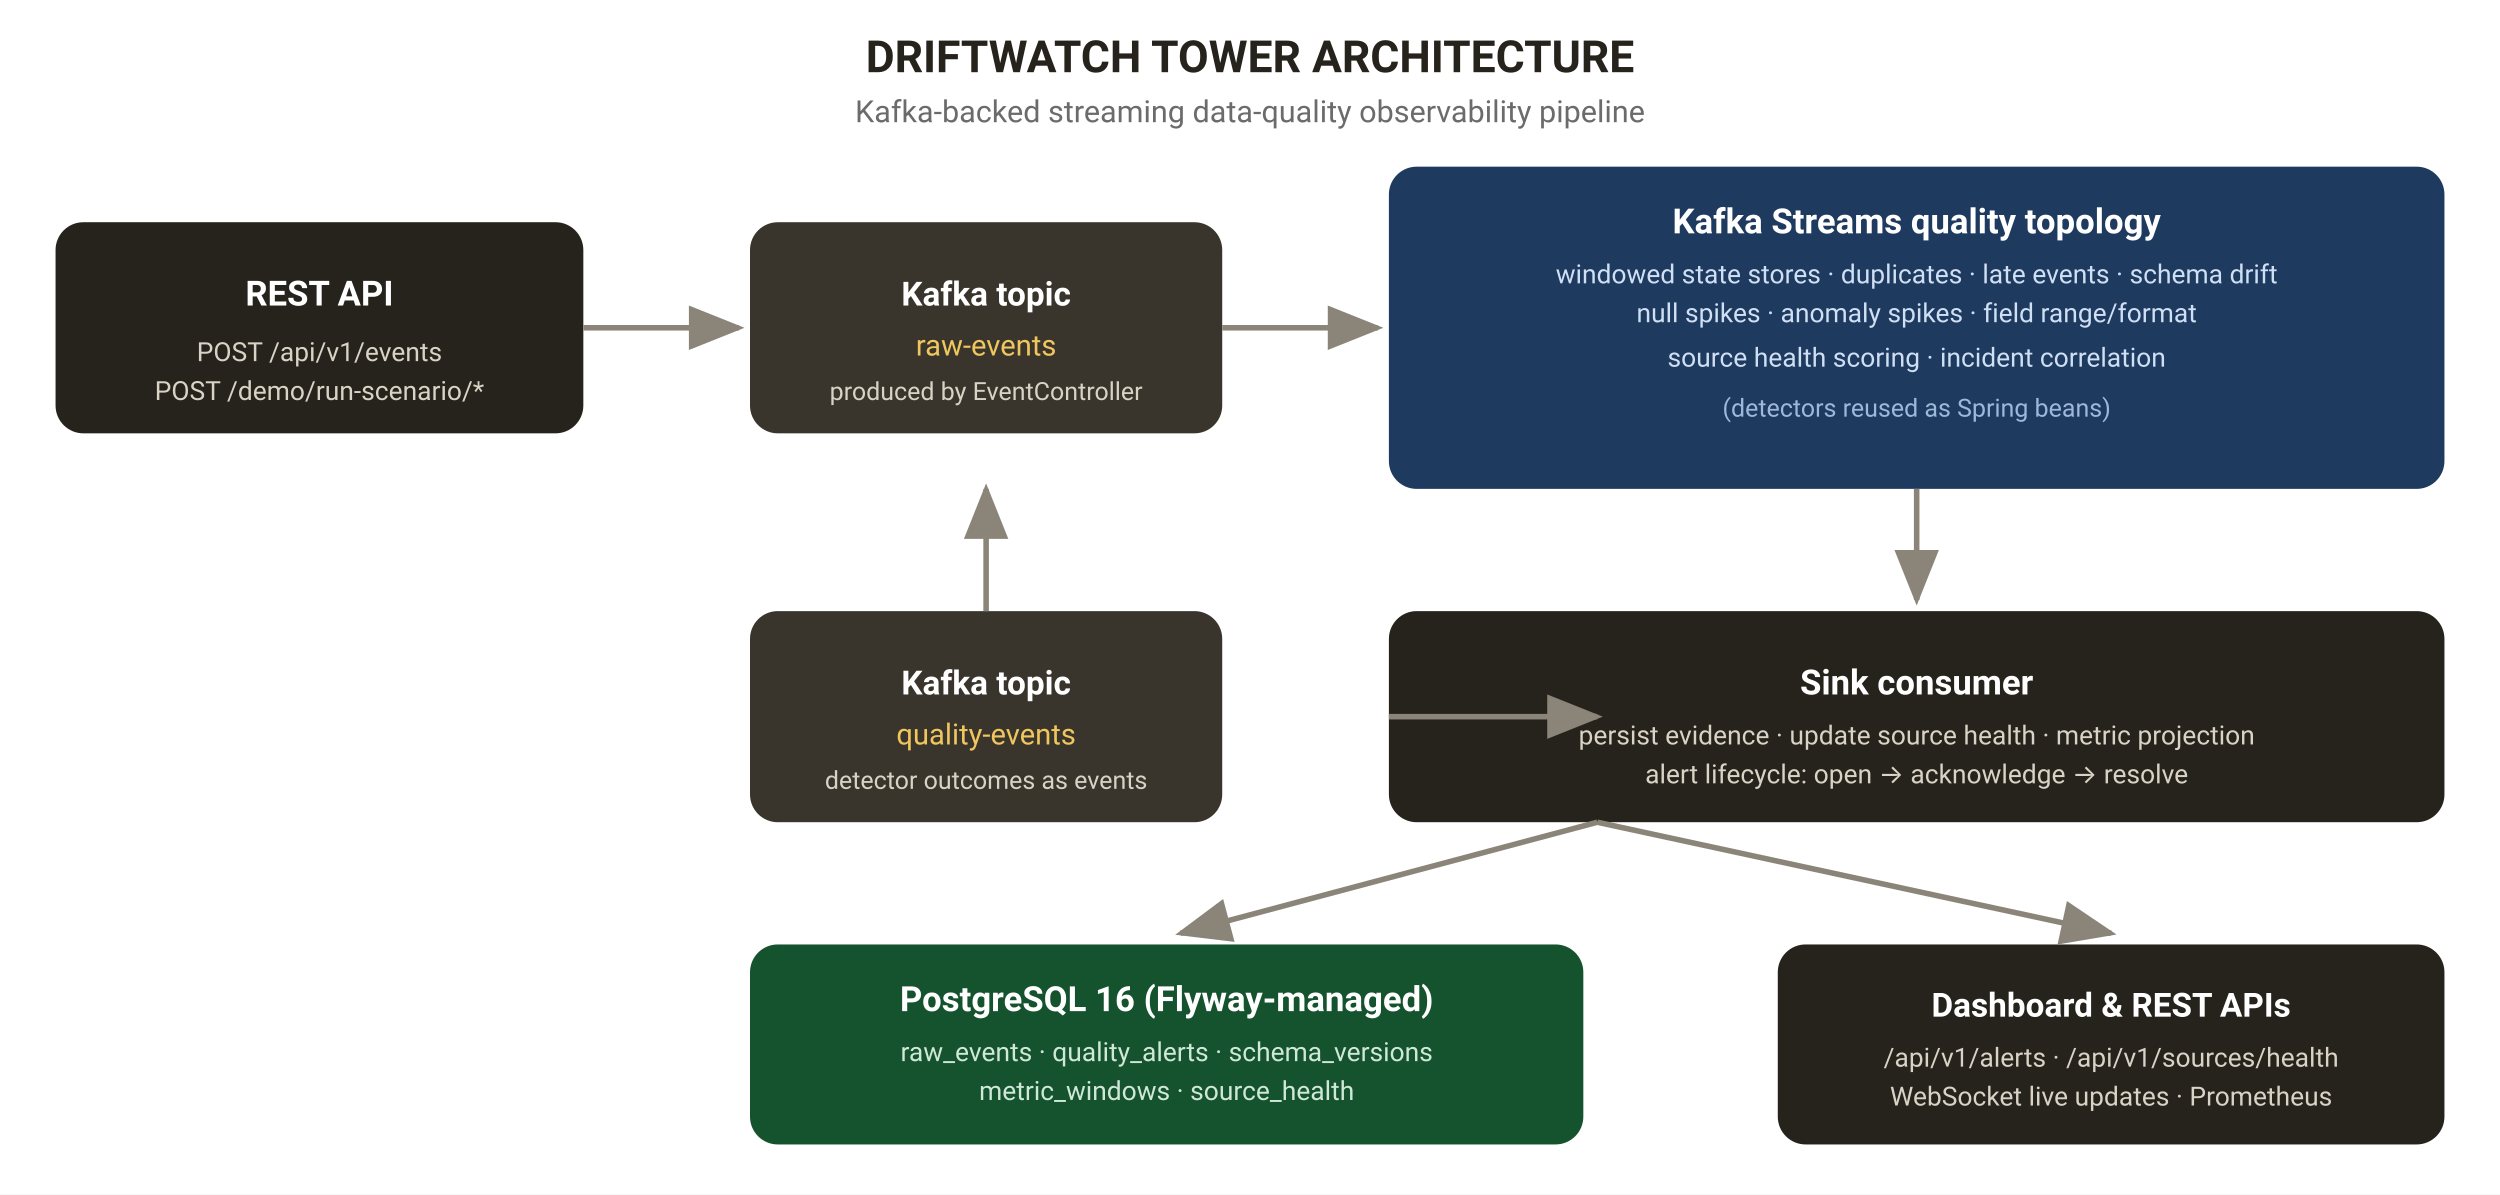
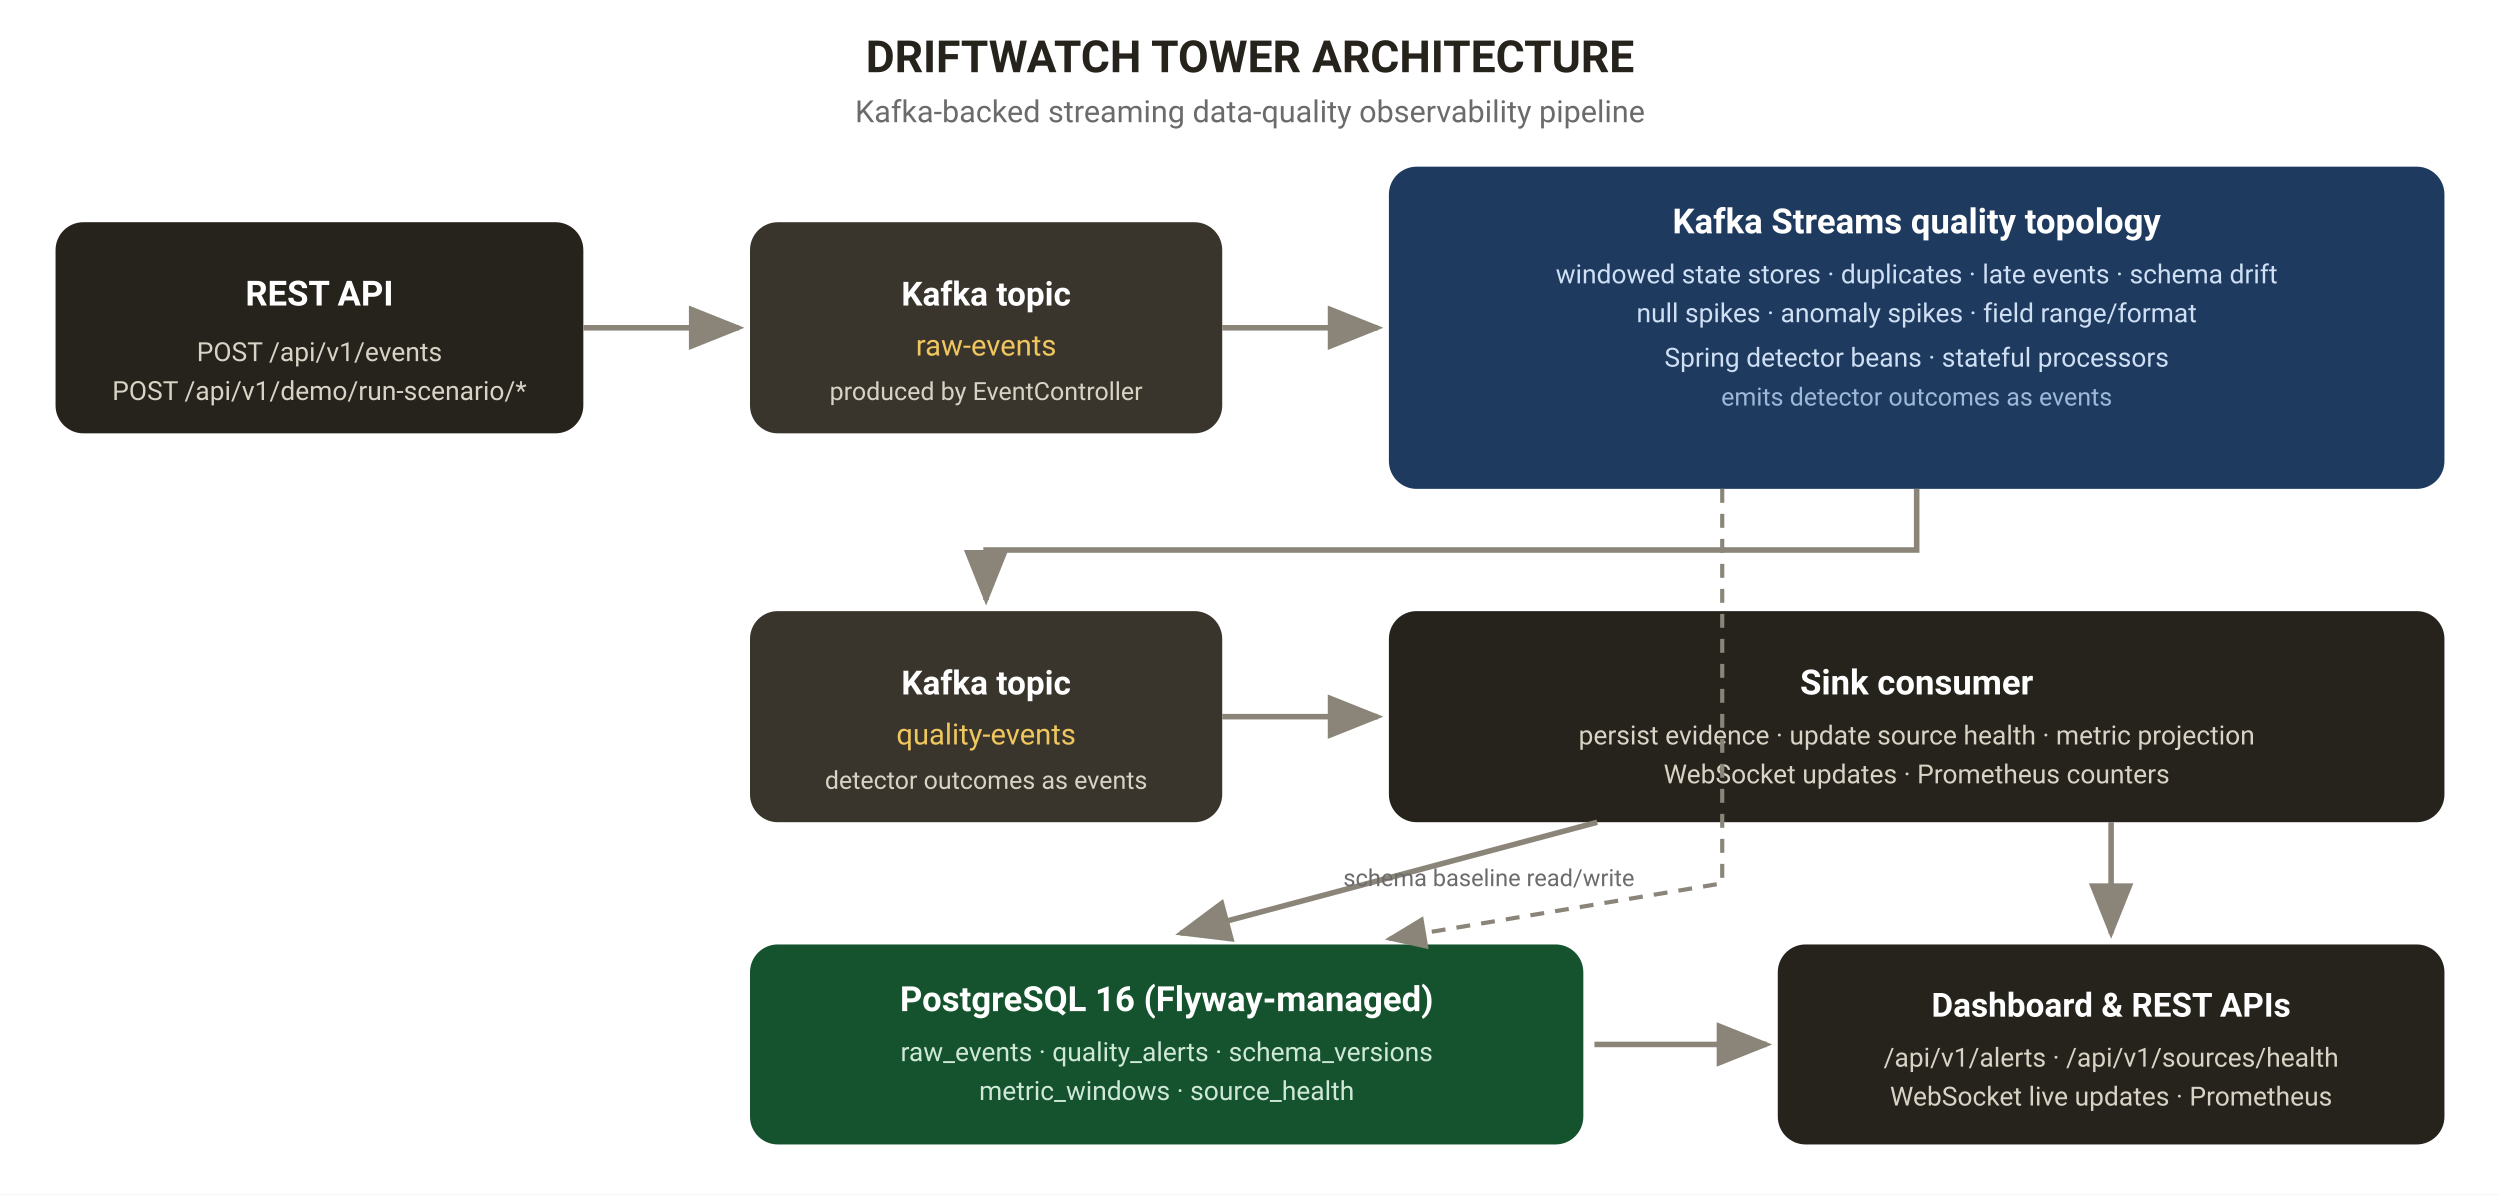
<svg xmlns="http://www.w3.org/2000/svg" viewBox="0 0 900 430" width="900" font-family="-apple-system, BlinkMacSystemFont, 'Segoe UI', Roboto, sans-serif">
  <rect width="900" height="430" fill="#ffffff" />
  <text x="450" y="26" text-anchor="middle" font-size="16" font-weight="700" fill="#26221C">DRIFTWATCH TOWER ARCHITECTURE</text>
  <text x="450" y="44" text-anchor="middle" font-size="11" fill="#6b6b6b">Kafka-backed streaming data-quality observability pipeline</text>
  <rect x="20" y="80" width="190" height="76" rx="10" fill="#26221C" />
  <text x="115" y="110" text-anchor="middle" font-size="12.5" font-weight="700" fill="#ffffff">REST API</text>
  <text x="115" y="130" text-anchor="middle" font-size="9.5" fill="#d8d3c5">POST /api/v1/events</text>
-   <text x="115" y="144" text-anchor="middle" font-size="9.5" fill="#d8d3c5">POST /demo/run-scenario/*</text>
+   <text x="115" y="144" text-anchor="middle" font-size="9.5" fill="#d8d3c5">POST /api/v1/demo/run-scenario/*</text>
  <rect x="270" y="80" width="170" height="76" rx="10" fill="#3a352c" />
  <text x="355" y="110" text-anchor="middle" font-size="12" font-weight="700" fill="#ffffff">Kafka topic</text>
  <text x="355" y="128" text-anchor="middle" font-size="10.5" fill="#f0c75e">raw-events</text>
  <text x="355" y="144" text-anchor="middle" font-size="9" fill="#d8d3c5">produced by EventController</text>
  <rect x="500" y="60" width="380" height="116" rx="10" fill="#1f3a5f" />
  <text x="690" y="84" text-anchor="middle" font-size="12.5" font-weight="700" fill="#ffffff">Kafka Streams quality topology</text>
  <text x="690" y="102" text-anchor="middle" font-size="9.5" fill="#cfe0f5">windowed state stores · duplicates · late events · schema drift</text>
  <text x="690" y="116" text-anchor="middle" font-size="9.5" fill="#cfe0f5">null spikes · anomaly spikes · field range/format</text>
-   <text x="690" y="132" text-anchor="middle" font-size="9.5" fill="#cfe0f5">source health scoring · incident correlation</text>
-   <text x="690" y="150" text-anchor="middle" font-size="9" fill="#9db8d9">(detectors reused as Spring beans)</text>
+   <text x="690" y="132" text-anchor="middle" font-size="9.5" fill="#cfe0f5">Spring detector beans · stateful processors</text>
+   <text x="690" y="146" text-anchor="middle" font-size="9" fill="#9db8d9">emits detector outcomes as events</text>
  <rect x="270" y="220" width="170" height="76" rx="10" fill="#3a352c" />
  <text x="355" y="250" text-anchor="middle" font-size="12" font-weight="700" fill="#ffffff">Kafka topic</text>
  <text x="355" y="268" text-anchor="middle" font-size="10.5" fill="#f0c75e">quality-events</text>
  <text x="355" y="284" text-anchor="middle" font-size="9" fill="#d8d3c5">detector outcomes as events</text>
  <rect x="500" y="220" width="380" height="76" rx="10" fill="#26221C" />
  <text x="690" y="250" text-anchor="middle" font-size="12.5" font-weight="700" fill="#ffffff">Sink consumer</text>
  <text x="690" y="268" text-anchor="middle" font-size="9.5" fill="#d8d3c5">persist evidence · update source health · metric projection</text>
-   <text x="690" y="282" text-anchor="middle" font-size="9.5" fill="#d8d3c5">alert lifecycle: open → acknowledge → resolve</text>
+   <text x="690" y="282" text-anchor="middle" font-size="9.5" fill="#d8d3c5">WebSocket updates · Prometheus counters</text>
  <rect x="270" y="340" width="300" height="72" rx="10" fill="#14532d" />
  <text x="420" y="364" text-anchor="middle" font-size="12.5" font-weight="700" fill="#ffffff">PostgreSQL 16 (Flyway-managed)</text>
  <text x="420" y="382" text-anchor="middle" font-size="9.5" fill="#cfe8d8">raw_events · quality_alerts · schema_versions</text>
  <text x="420" y="396" text-anchor="middle" font-size="9.5" fill="#cfe8d8">metric_windows · source_health</text>
  <rect x="640" y="340" width="240" height="72" rx="10" fill="#26221C" />
  <text x="760" y="366" text-anchor="middle" font-size="12" font-weight="700" fill="#ffffff">Dashboard &amp; REST APIs</text>
  <text x="760" y="384" text-anchor="middle" font-size="9.5" fill="#d8d3c5">/api/v1/alerts · /api/v1/sources/health</text>
  <text x="760" y="398" text-anchor="middle" font-size="9.5" fill="#d8d3c5">WebSocket live updates · Prometheus</text>
  <defs>
    <marker id="arrow" markerWidth="10" markerHeight="8" refX="9" refY="4" orient="auto">
      <path d="M0,0 L10,4 L0,8 z" fill="#8a8578" />
    </marker>
  </defs>
  <line x1="210" y1="118" x2="266" y2="118" stroke="#8a8578" stroke-width="2" marker-end="url(#arrow)" />
  <line x1="440" y1="118" x2="496" y2="118" stroke="#8a8578" stroke-width="2" marker-end="url(#arrow)" />
-   <line x1="690" y1="176" x2="690" y2="216" stroke="#8a8578" stroke-width="2" marker-end="url(#arrow)" />
-   <line x1="355" y1="220" x2="355" y2="176" stroke="#8a8578" stroke-width="2" marker-end="url(#arrow)" />
-   <line x1="500" y1="258" x2="575" y2="258" stroke="#8a8578" stroke-width="2" marker-end="url(#arrow)" />
+   <polyline points="690,176 690,198 355,198 355,216" fill="none" stroke="#8a8578" stroke-width="2" marker-end="url(#arrow)" />
+   <line x1="440" y1="258" x2="496" y2="258" stroke="#8a8578" stroke-width="2" marker-end="url(#arrow)" />
  <line x1="575" y1="296" x2="425" y2="336" stroke="#8a8578" stroke-width="2" marker-end="url(#arrow)" />
-   <line x1="575" y1="296" x2="760" y2="336" stroke="#8a8578" stroke-width="2" marker-end="url(#arrow)" />
+   <line x1="760" y1="296" x2="760" y2="336" stroke="#8a8578" stroke-width="2" marker-end="url(#arrow)" />
+   <line x1="574" y1="376" x2="636" y2="376" stroke="#8a8578" stroke-width="2" marker-end="url(#arrow)" />
+   <path d="M 620 176 L 620 318 L 500 338" fill="none" stroke="#8a8578" stroke-width="1.5" stroke-dasharray="5 4" marker-end="url(#arrow)" />
+   <text x="536" y="319" text-anchor="middle" font-size="8.5" fill="#6b6b6b">schema baseline read/write</text>
</svg>
